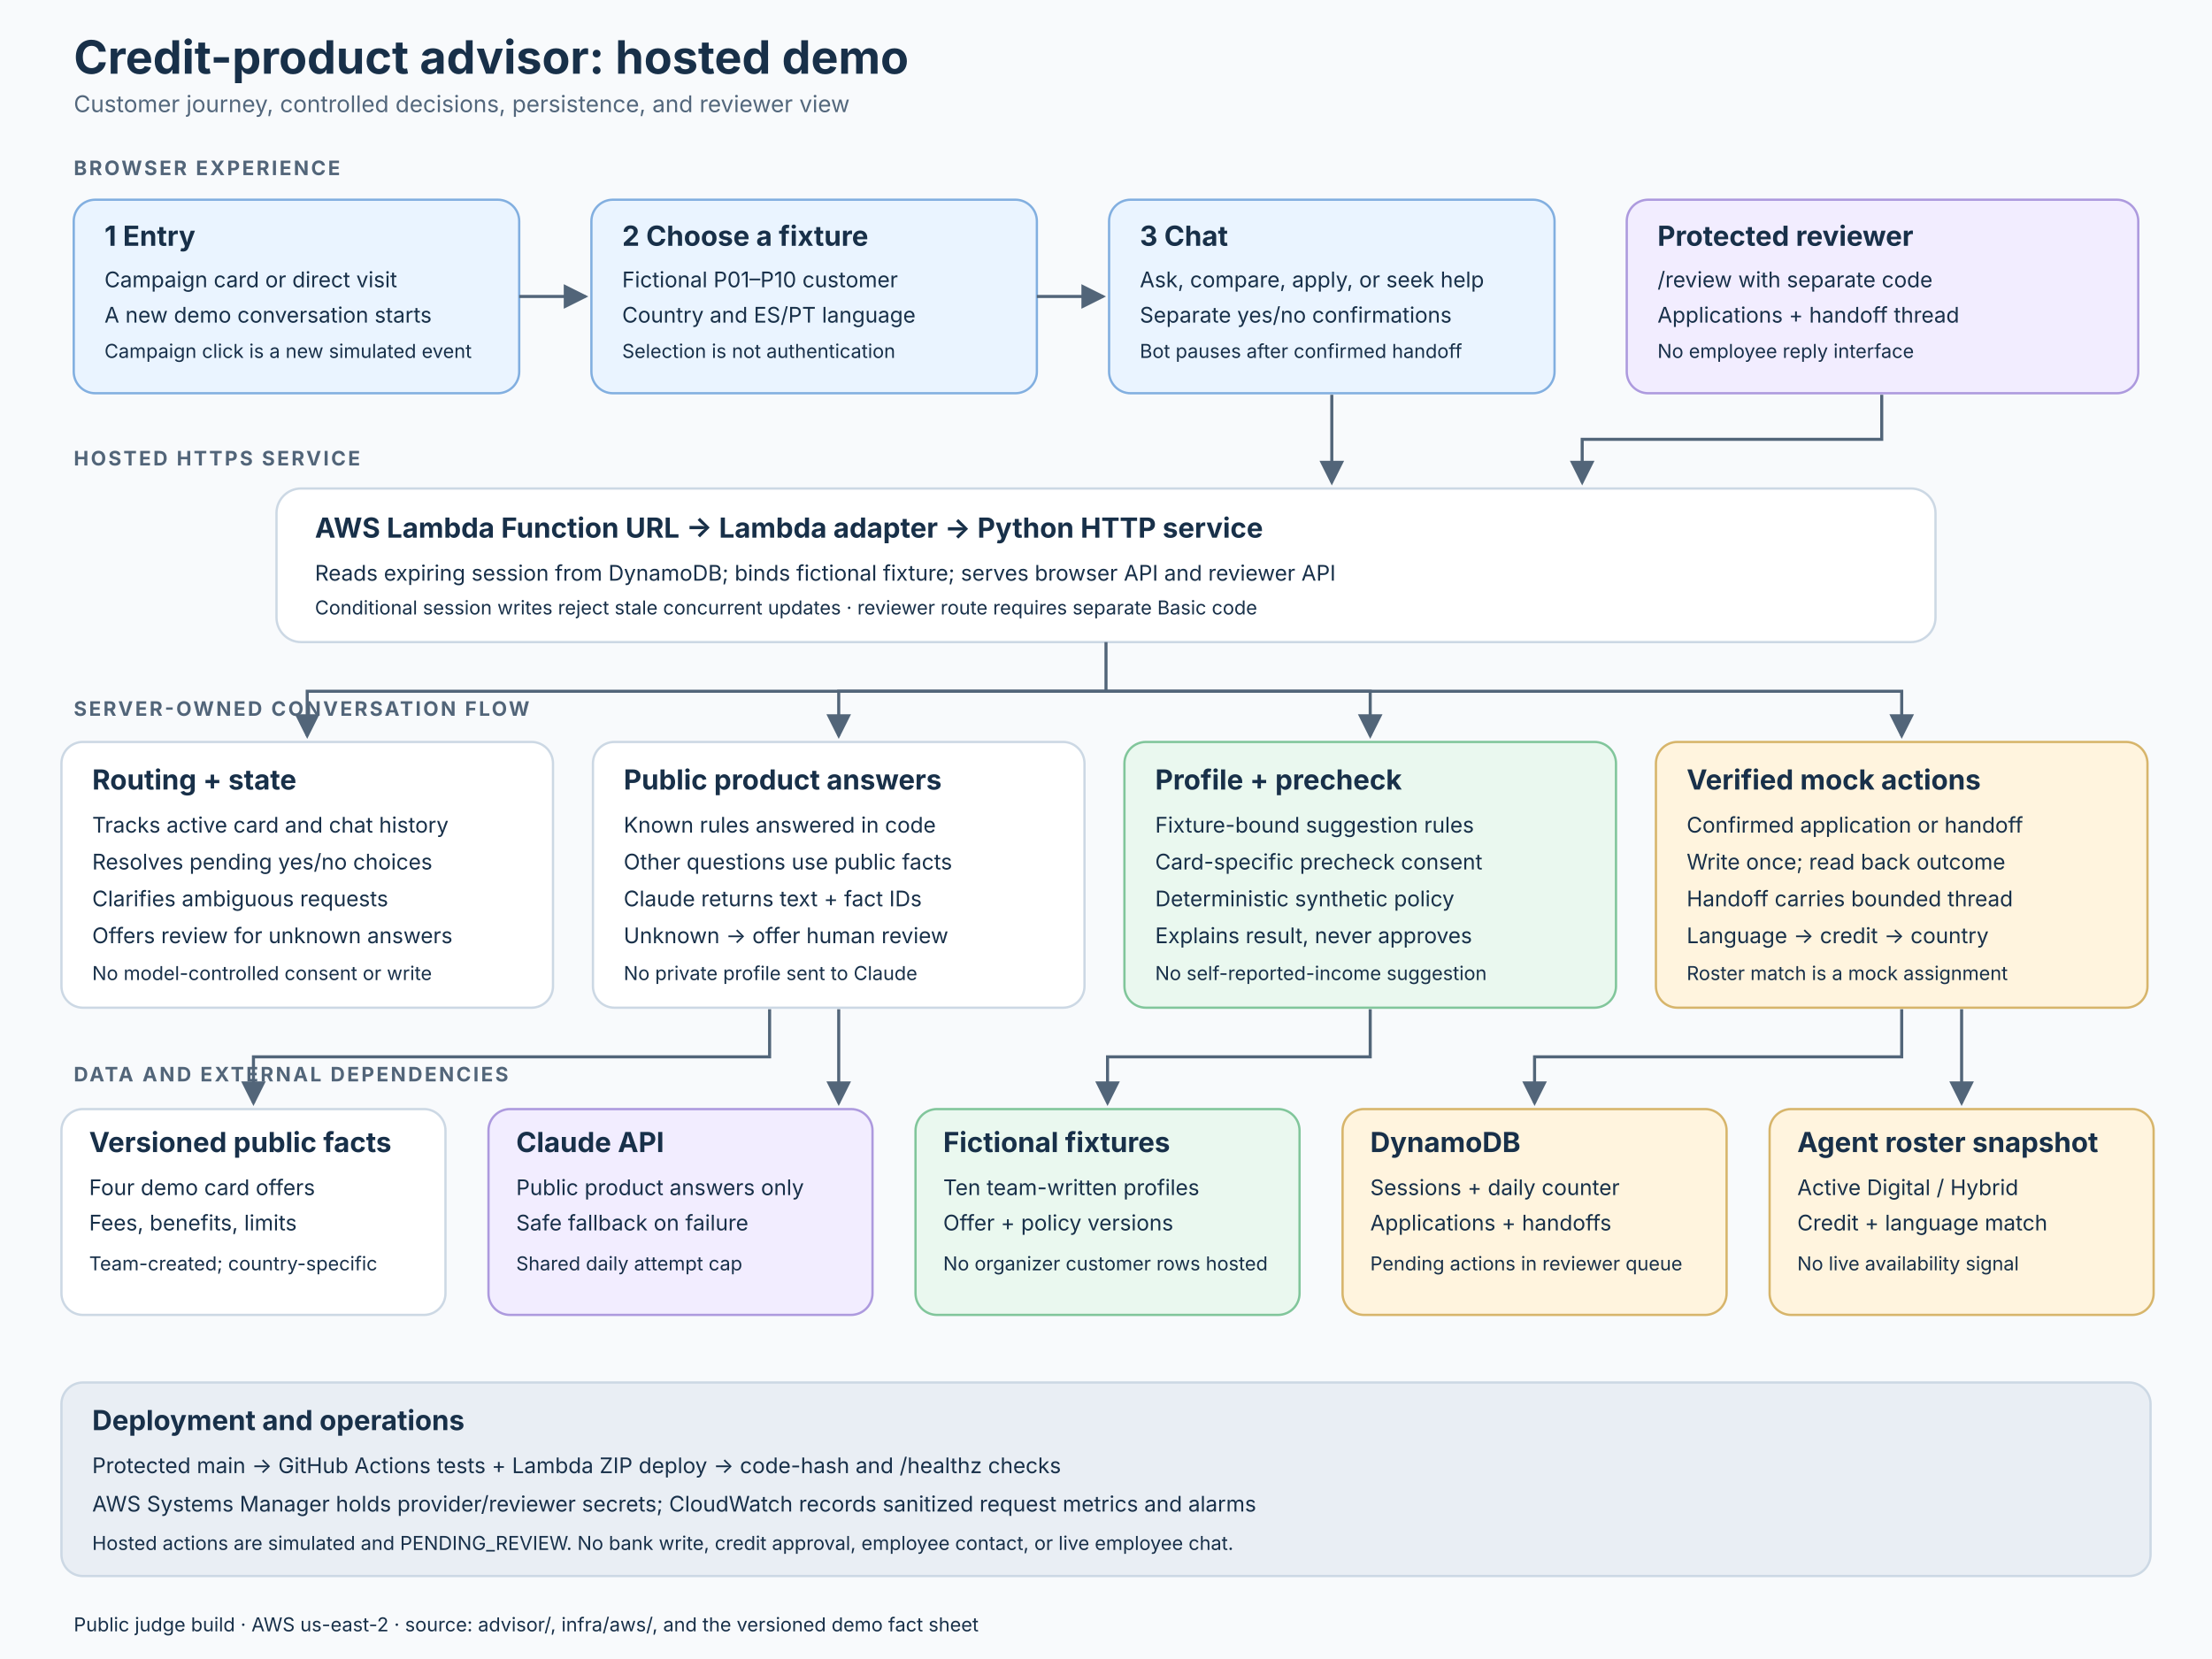
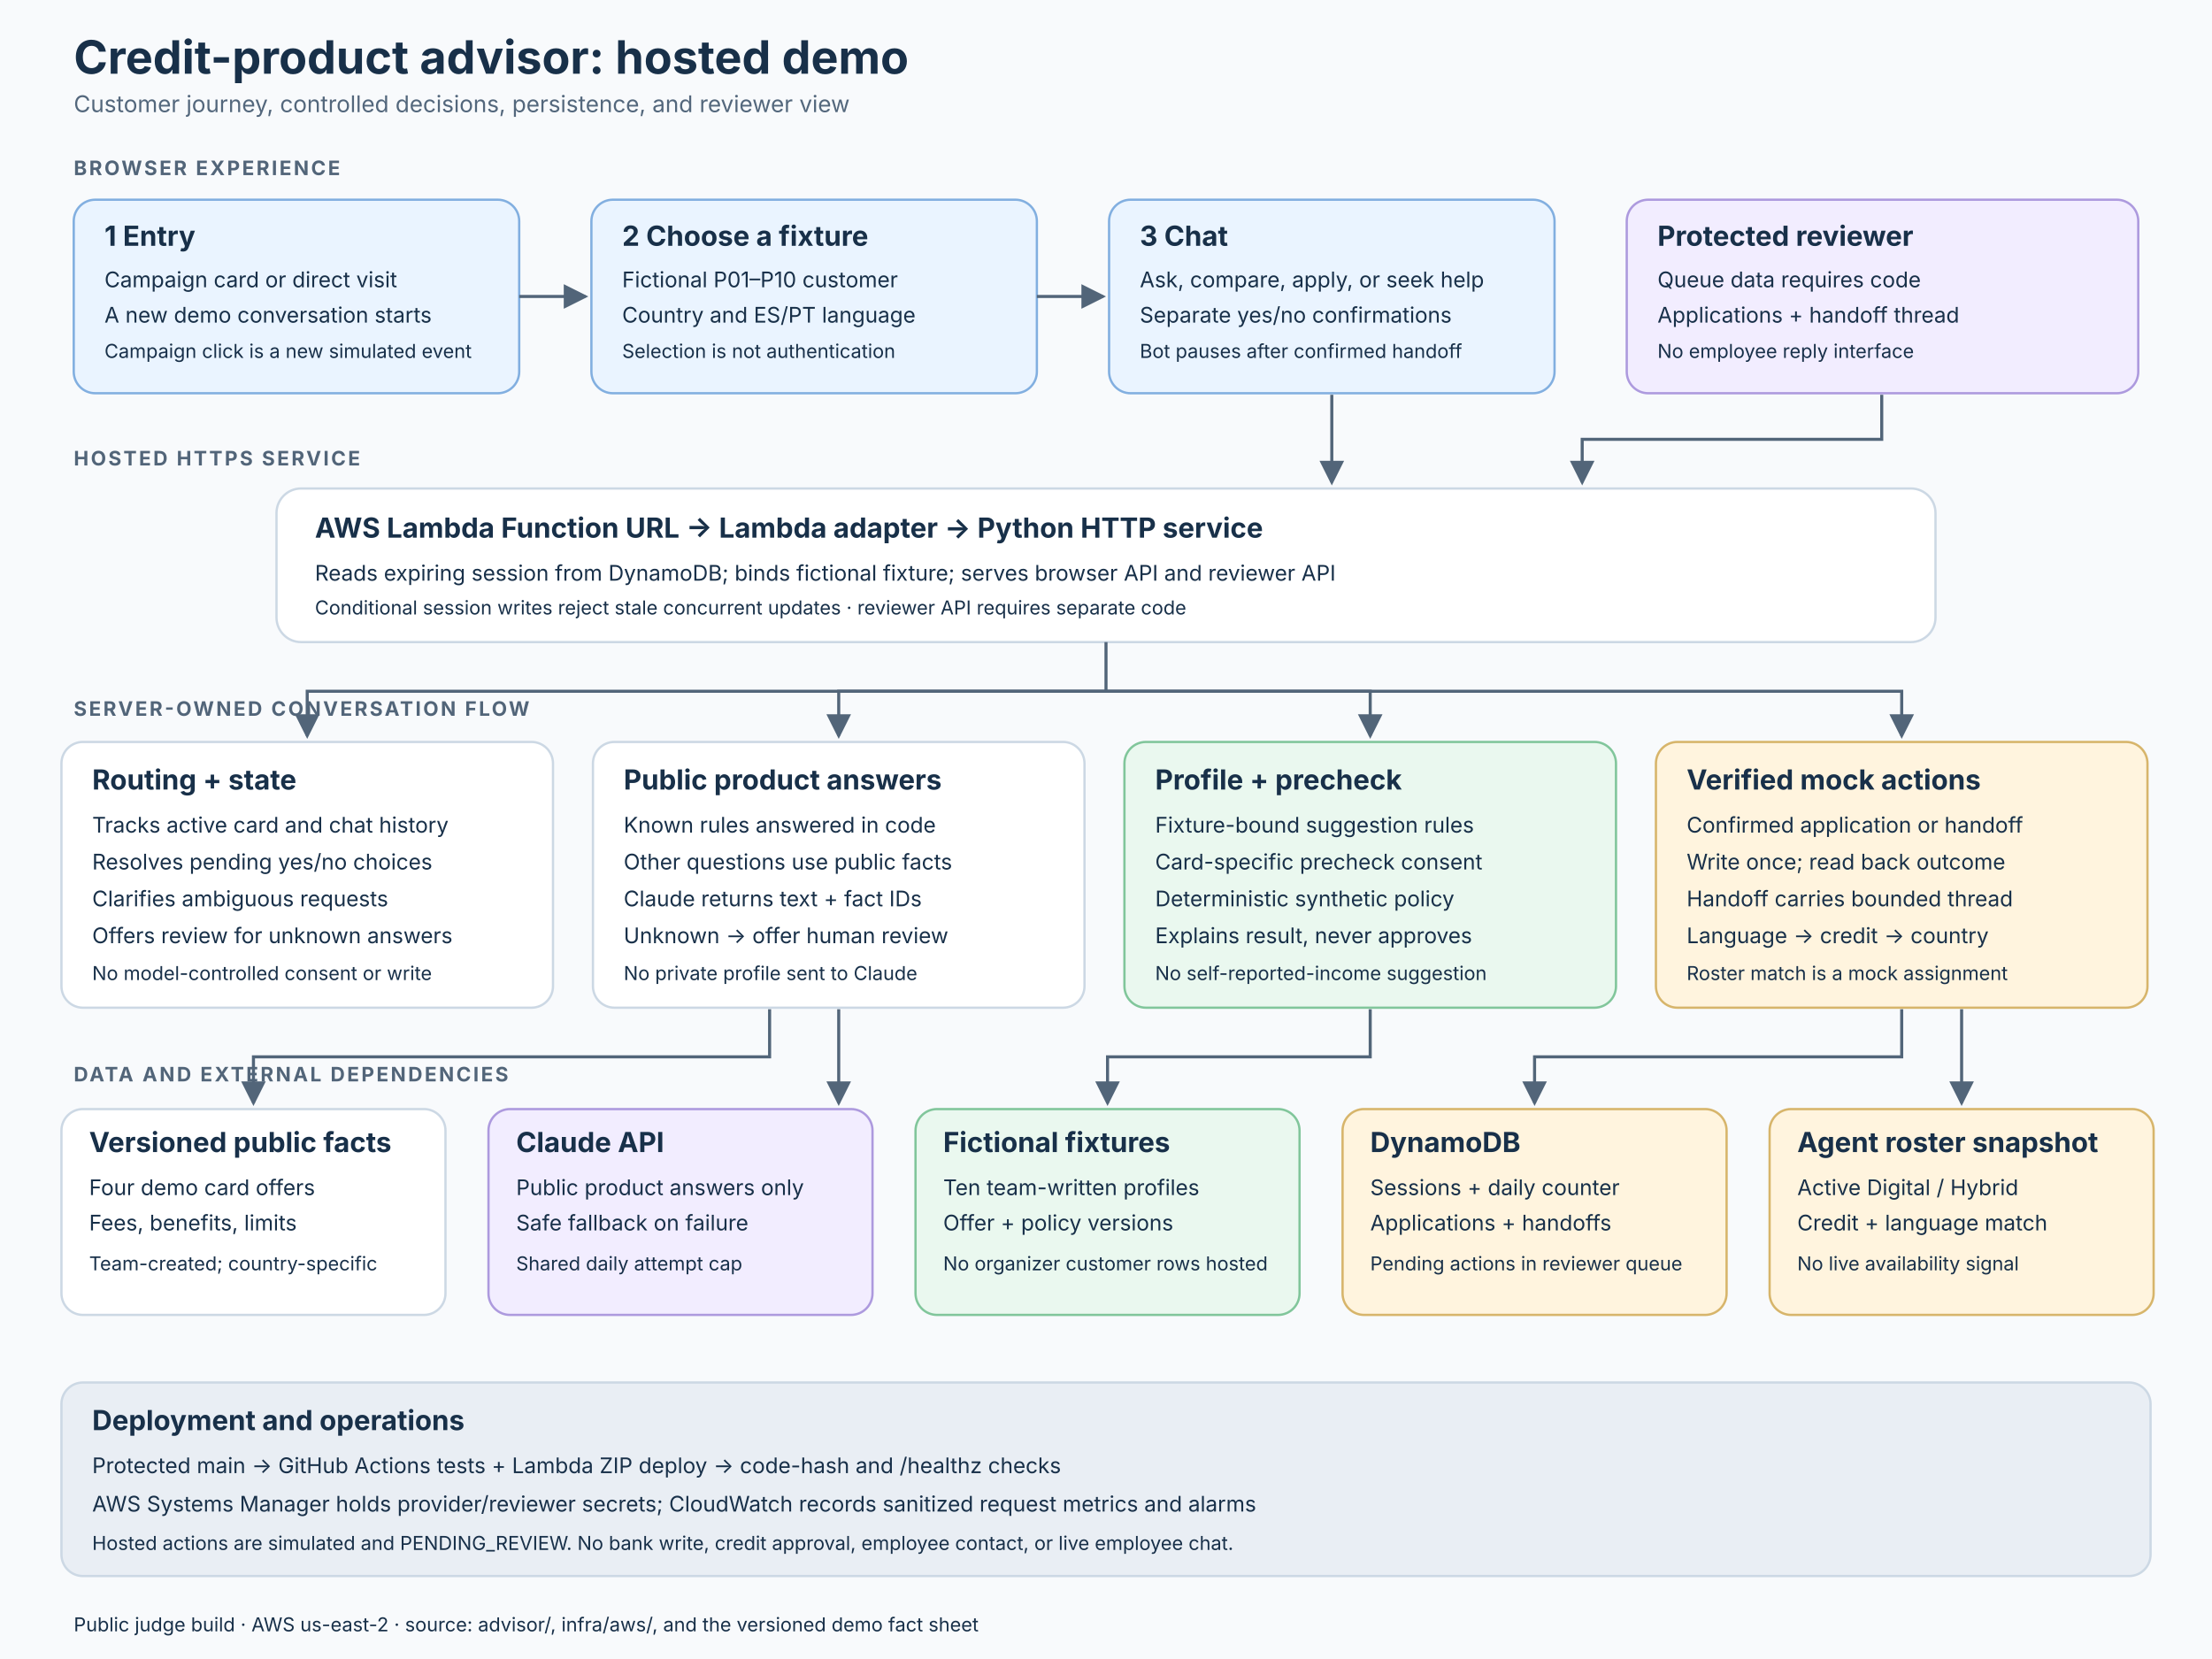
<svg xmlns="http://www.w3.org/2000/svg" width="1440" height="1080" viewBox="0 0 1440 1080" role="img" aria-labelledby="title description">
  <defs>
    <marker id="arrow" markerWidth="10" markerHeight="10" refX="8" refY="5" orient="auto" markerUnits="strokeWidth">
      <path d="M1 1 L9 5 L1 9 Z" fill="#526579" />
    </marker>
    <style>
      text { font-family: Inter, Arial, sans-serif; fill: #183049; }
      .title { font-size: 30px; font-weight: 700; }
      .subtitle { font-size: 15px; fill: #53677c; }
      .band { font-size: 13px; font-weight: 700; letter-spacing: 1.4px; fill: #526579; }
      .head { font-size: 18px; font-weight: 700; }
      .body { font-size: 14px; }
      .small { font-size: 12.5px; }
      .line { fill: none; stroke: #526579; stroke-width: 2; marker-end: url(#arrow); }
      .soft { fill: #ffffff; stroke: #ccd8e4; stroke-width: 1.5; }
      .blue { fill: #eaf4ff; stroke: #82afe0; stroke-width: 1.5; }
      .green { fill: #eaf8ef; stroke: #81c69b; stroke-width: 1.5; }
      .amber { fill: #fff4de; stroke: #d7b56b; stroke-width: 1.5; }
      .purple { fill: #f2edff; stroke: #ad9ade; stroke-width: 1.5; }
    </style>
  </defs>
  <rect width="1440" height="1080" fill="#f8fafc" />
  <text x="48" y="48" class="title">Credit-product advisor: hosted demo</text>
  <text x="48" y="73" class="subtitle">Customer journey, controlled decisions, persistence, and reviewer view</text>
  <text x="48" y="114" class="band">BROWSER EXPERIENCE</text>
  <rect x="48" y="130" width="290" height="126" rx="14" class="blue" />
  <text x="68" y="160" class="head">1  Entry</text>
  <text x="68" y="187" class="body">Campaign card or direct visit</text>
  <text x="68" y="210" class="body">A new demo conversation starts</text>
  <text x="68" y="233" class="small">Campaign click is a new simulated event</text>
  <rect x="385" y="130" width="290" height="126" rx="14" class="blue" />
  <text x="405" y="160" class="head">2  Choose a fixture</text>
  <text x="405" y="187" class="body">Fictional P01–P10 customer</text>
  <text x="405" y="210" class="body">Country and ES/PT language</text>
  <text x="405" y="233" class="small">Selection is not authentication</text>
  <rect x="722" y="130" width="290" height="126" rx="14" class="blue" />
  <text x="742" y="160" class="head">3  Chat</text>
  <text x="742" y="187" class="body">Ask, compare, apply, or seek help</text>
  <text x="742" y="210" class="body">Separate yes/no confirmations</text>
  <text x="742" y="233" class="small">Bot pauses after confirmed handoff</text>
  <rect x="1059" y="130" width="333" height="126" rx="14" class="purple" />
  <text x="1079" y="160" class="head">Protected reviewer</text>
-   <text x="1079" y="187" class="body">/review with separate code</text>
+   <text x="1079" y="187" class="body">Queue data requires code</text>
  <text x="1079" y="210" class="body">Applications + handoff thread</text>
  <text x="1079" y="233" class="small">No employee reply interface</text>
  <path d="M338 193 H381" class="line" />
  <path d="M675 193 H718" class="line" />
  <path d="M867 257 V314" class="line" />
  <path d="M1225 257 V286 H1030 V314" class="line" />
  <text x="48" y="303" class="band">HOSTED HTTPS SERVICE</text>
  <rect x="180" y="318" width="1080" height="100" rx="16" class="soft" />
  <text x="205" y="350" class="head">AWS Lambda Function URL → Lambda adapter → Python HTTP service</text>
  <text x="205" y="378" class="body">Reads expiring session from DynamoDB; binds fictional fixture; serves browser API and reviewer API</text>
-   <text x="205" y="400" class="small">Conditional session writes reject stale concurrent updates · reviewer route requires separate Basic code</text>
+   <text x="205" y="400" class="small">Conditional session writes reject stale concurrent updates · reviewer API requires separate code</text>
  <text x="48" y="466" class="band">SERVER-OWNED CONVERSATION FLOW</text>
  <rect x="40" y="483" width="320" height="173" rx="14" class="soft" />
  <text x="60" y="514" class="head">Routing + state</text>
  <text x="60" y="542" class="body">Tracks active card and chat history</text>
  <text x="60" y="566" class="body">Resolves pending yes/no choices</text>
  <text x="60" y="590" class="body">Clarifies ambiguous requests</text>
  <text x="60" y="614" class="body">Offers review for unknown answers</text>
  <text x="60" y="638" class="small">No model-controlled consent or write</text>
  <rect x="386" y="483" width="320" height="173" rx="14" class="soft" />
  <text x="406" y="514" class="head">Public product answers</text>
  <text x="406" y="542" class="body">Known rules answered in code</text>
  <text x="406" y="566" class="body">Other questions use public facts</text>
  <text x="406" y="590" class="body">Claude returns text + fact IDs</text>
  <text x="406" y="614" class="body">Unknown → offer human review</text>
  <text x="406" y="638" class="small">No private profile sent to Claude</text>
  <rect x="732" y="483" width="320" height="173" rx="14" class="green" />
  <text x="752" y="514" class="head">Profile + precheck</text>
  <text x="752" y="542" class="body">Fixture-bound suggestion rules</text>
  <text x="752" y="566" class="body">Card-specific precheck consent</text>
  <text x="752" y="590" class="body">Deterministic synthetic policy</text>
  <text x="752" y="614" class="body">Explains result, never approves</text>
  <text x="752" y="638" class="small">No self-reported-income suggestion</text>
  <rect x="1078" y="483" width="320" height="173" rx="14" class="amber" />
  <text x="1098" y="514" class="head">Verified mock actions</text>
  <text x="1098" y="542" class="body">Confirmed application or handoff</text>
  <text x="1098" y="566" class="body">Write once; read back outcome</text>
  <text x="1098" y="590" class="body">Handoff carries bounded thread</text>
  <text x="1098" y="614" class="body">Language → credit → country</text>
  <text x="1098" y="638" class="small">Roster match is a mock assignment</text>
  <path d="M720 418 V450 H200 V479" class="line" />
  <path d="M720 450 H546 V479" class="line" />
  <path d="M720 450 H892 V479" class="line" />
  <path d="M720 450 H1238 V479" class="line" />
  <text x="48" y="704" class="band">DATA AND EXTERNAL DEPENDENCIES</text>
  <rect x="40" y="722" width="250" height="134" rx="14" class="soft" />
  <text x="58" y="750" class="head">Versioned public facts</text>
  <text x="58" y="778" class="body">Four demo card offers</text>
  <text x="58" y="801" class="body">Fees, benefits, limits</text>
  <text x="58" y="827" class="small">Team-created; country-specific</text>
  <rect x="318" y="722" width="250" height="134" rx="14" class="purple" />
  <text x="336" y="750" class="head">Claude API</text>
  <text x="336" y="778" class="body">Public product answers only</text>
  <text x="336" y="801" class="body">Safe fallback on failure</text>
  <text x="336" y="827" class="small">Shared daily attempt cap</text>
  <rect x="596" y="722" width="250" height="134" rx="14" class="green" />
  <text x="614" y="750" class="head">Fictional fixtures</text>
  <text x="614" y="778" class="body">Ten team-written profiles</text>
  <text x="614" y="801" class="body">Offer + policy versions</text>
  <text x="614" y="827" class="small">No organizer customer rows hosted</text>
  <rect x="874" y="722" width="250" height="134" rx="14" class="amber" />
  <text x="892" y="750" class="head">DynamoDB</text>
  <text x="892" y="778" class="body">Sessions + daily counter</text>
  <text x="892" y="801" class="body">Applications + handoffs</text>
  <text x="892" y="827" class="small">Pending actions in reviewer queue</text>
  <rect x="1152" y="722" width="250" height="134" rx="14" class="amber" />
  <text x="1170" y="750" class="head">Agent roster snapshot</text>
  <text x="1170" y="778" class="body">Active Digital / Hybrid</text>
  <text x="1170" y="801" class="body">Credit + language match</text>
  <text x="1170" y="827" class="small">No live availability signal</text>
  <path d="M501 657 V688 H165 V718" class="line" />
  <path d="M546 657 V718" class="line" />
  <path d="M892 657 V688 H721 V718" class="line" />
  <path d="M1238 657 V688 H999 V718" class="line" />
  <path d="M1277 657 V718" class="line" />
  <rect x="40" y="900" width="1360" height="126" rx="14" fill="#e9eef4" stroke="#ccd8e4" stroke-width="1.5" />
  <text x="60" y="931" class="head">Deployment and operations</text>
  <text x="60" y="959" class="body">Protected main → GitHub Actions tests + Lambda ZIP deploy → code-hash and /healthz checks</text>
  <text x="60" y="984" class="body">AWS Systems Manager holds provider/reviewer secrets; CloudWatch records sanitized request metrics and alarms</text>
  <text x="60" y="1009" class="small">Hosted actions are simulated and PENDING_REVIEW. No bank write, credit approval, employee contact, or live employee chat.</text>
  <text x="48" y="1062" class="small">Public judge build · AWS us-east-2 · source: advisor/, infra/aws/, and the versioned demo fact sheet</text>
</svg>
